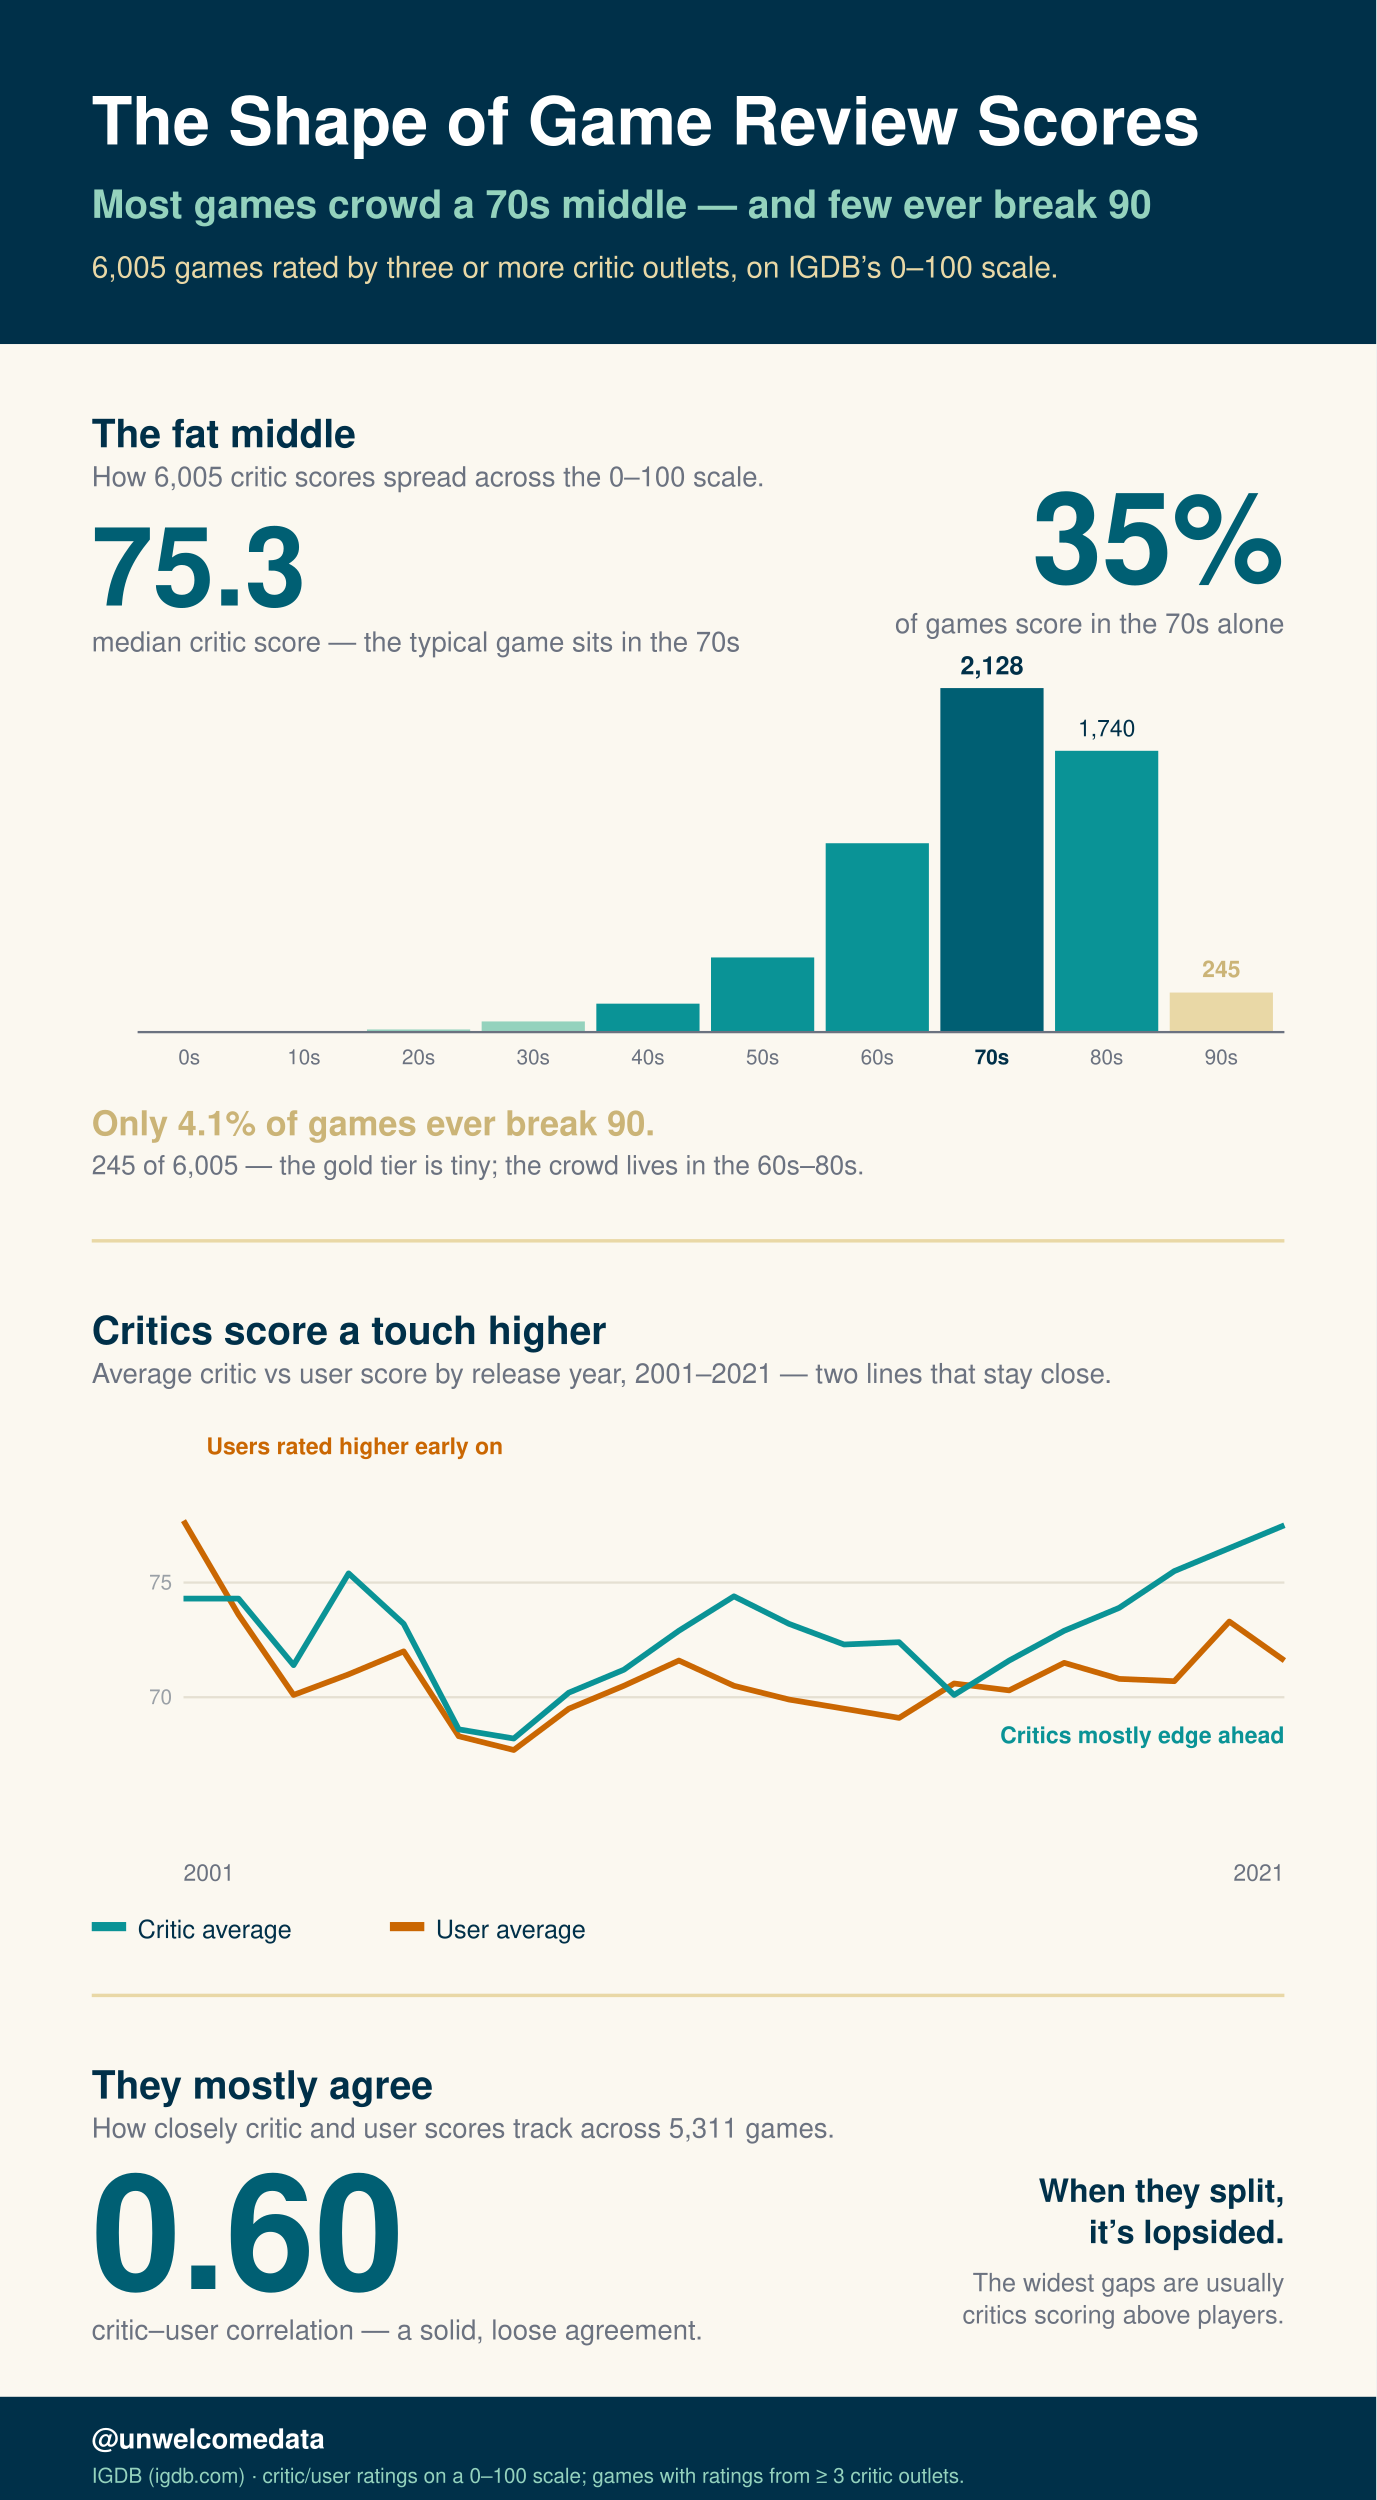
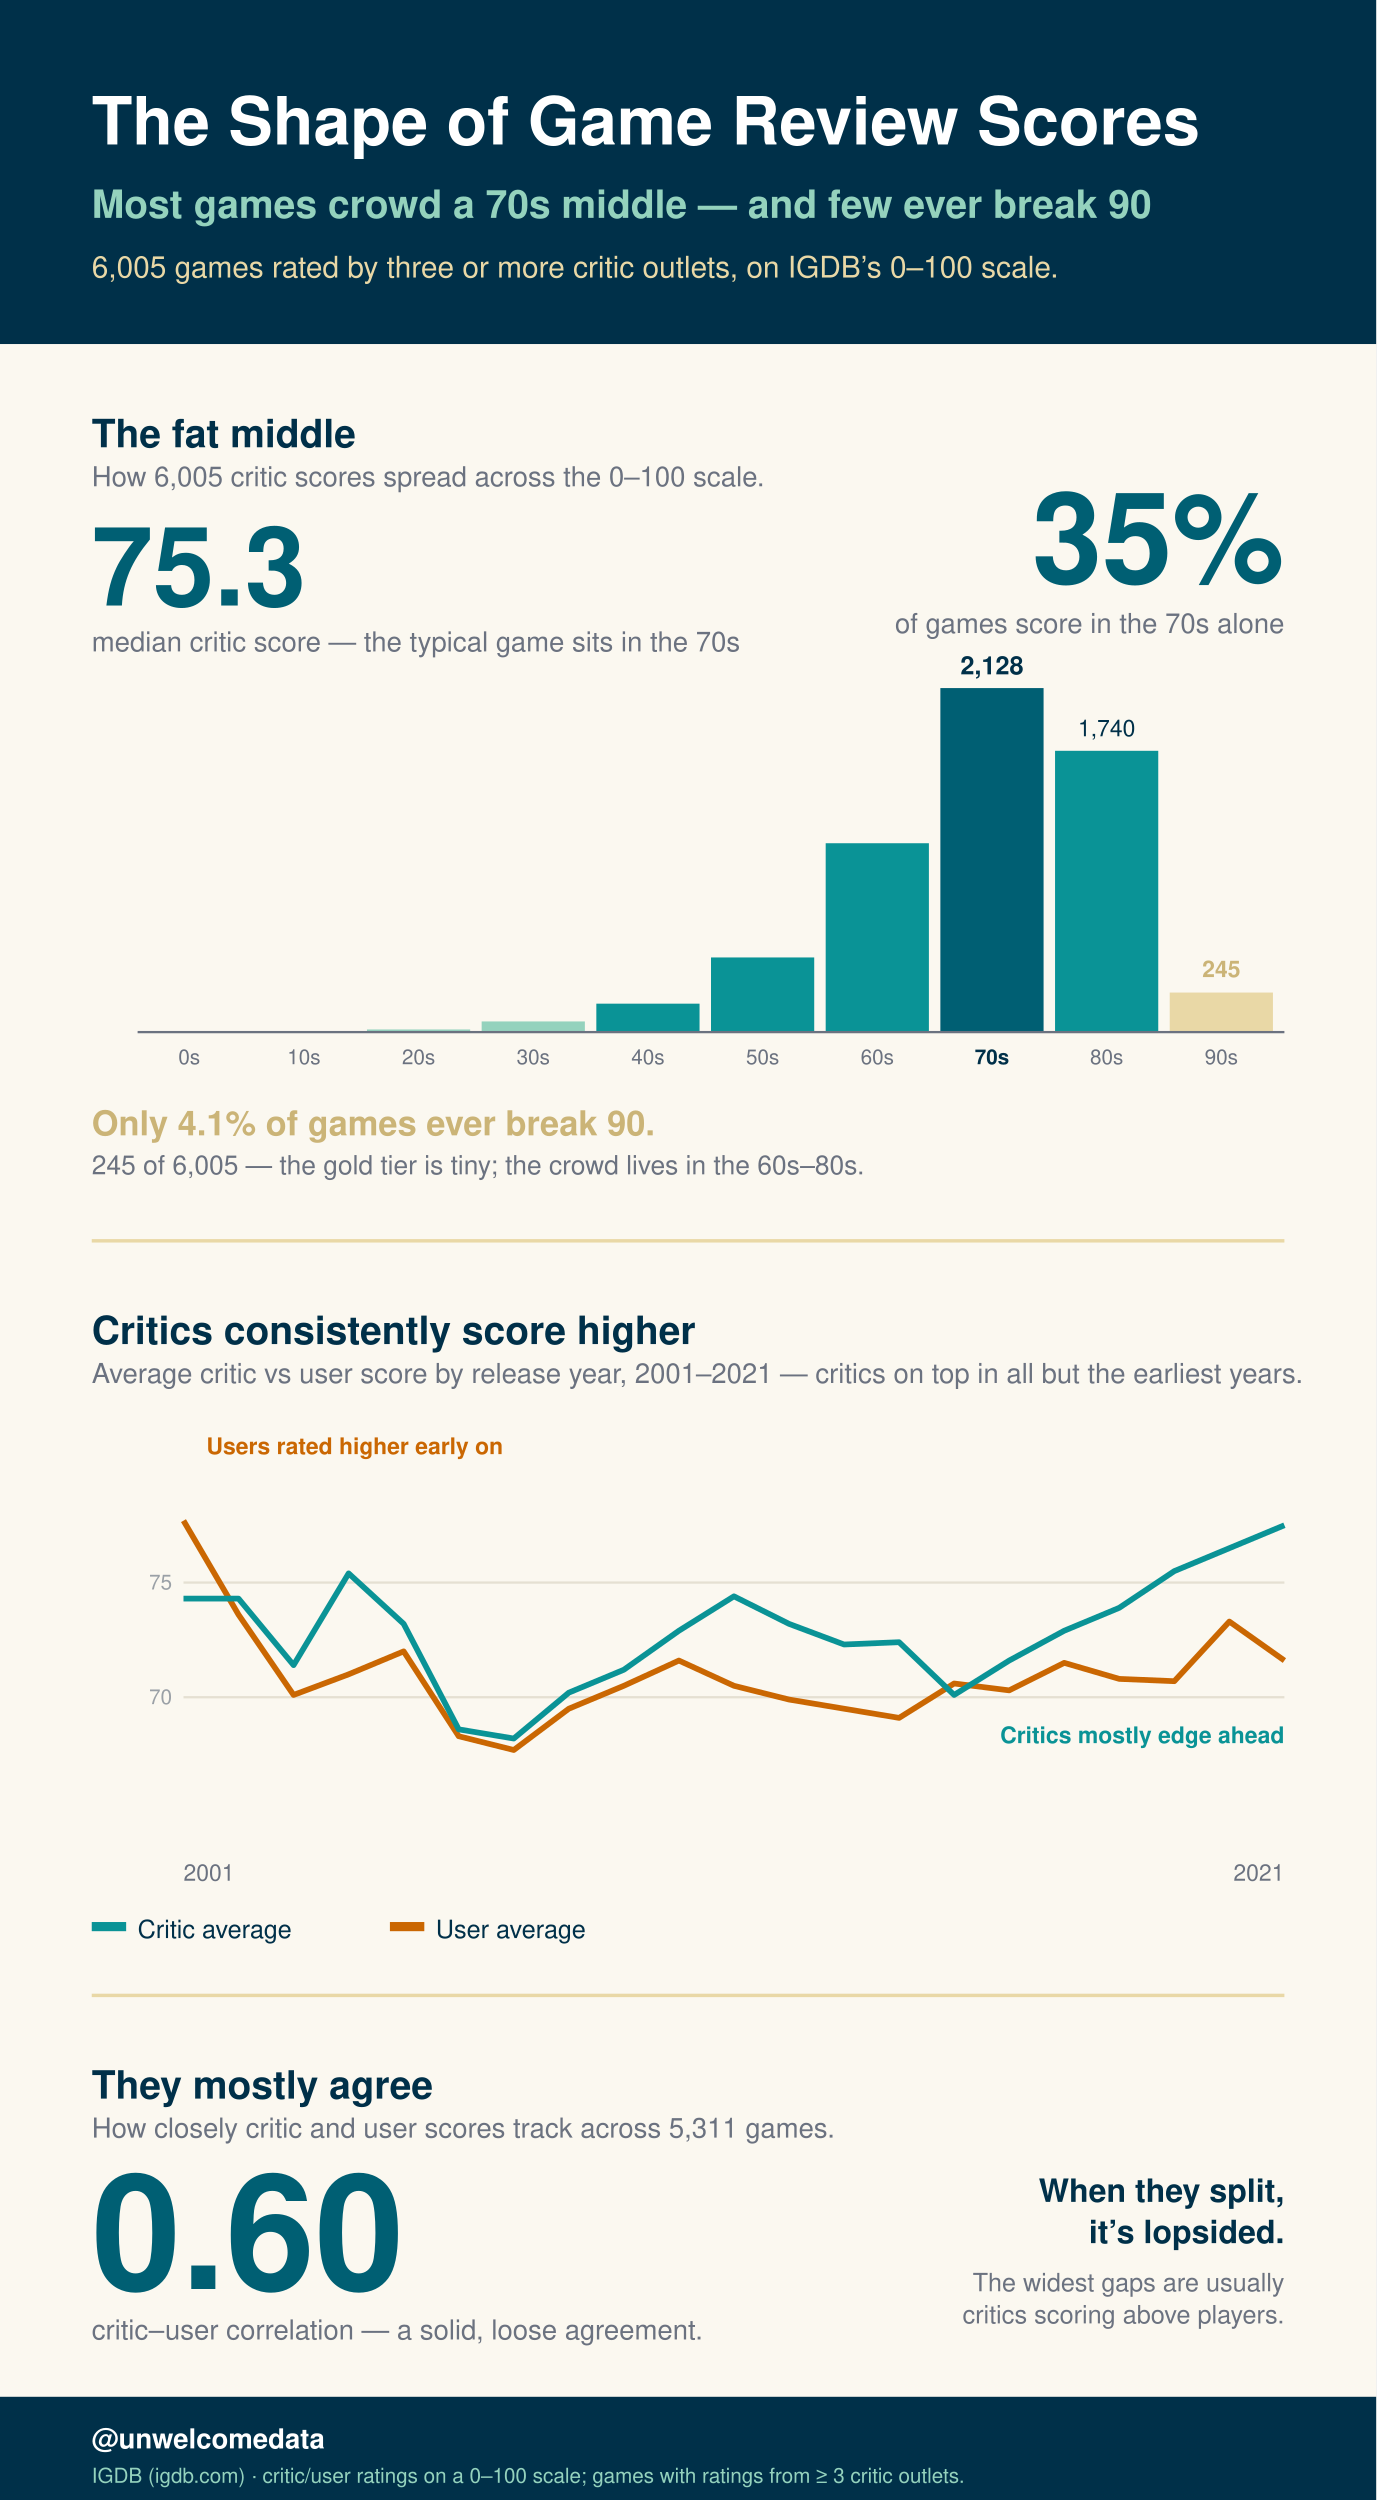
<svg xmlns="http://www.w3.org/2000/svg" width="1200" height="2180" viewBox="0 0 1200 2180" font-family="Helvetica, Arial, sans-serif">
  <rect width="1200" height="2180" fill="#FBF8F0" />
  <rect x="0" y="0" width="1200" height="300" fill="#003049" />
  <text x="80" y="126" fill="#FFFFFF" font-size="58" font-weight="bold">The Shape of Game Review Scores</text>
  <text x="80" y="190" fill="#94D2BD" font-size="34" font-weight="bold">Most games crowd a 70s middle — and few ever break 90</text>
  <text x="80" y="242" fill="#E9D8A6" font-size="26">6,005 games rated by three or more critic outlets, on IGDB’s 0–100 scale.</text>
  <text x="80" y="390" fill="#003049" font-size="34" font-weight="bold">The fat middle</text>
  <text x="80" y="424" fill="#6B7280" font-size="24">How 6,005 critic scores spread across the 0–100 scale.</text>
  <text x="80" y="528" fill="#005F73" font-size="96" font-weight="bold">75.3</text>
  <text x="80" y="568" fill="#6B7280" font-size="24">median critic score — the typical game sits in the 70s</text>
  <text x="1120" y="508" fill="#005F73" font-size="110" font-weight="bold" text-anchor="end">35%</text>
  <text x="1120" y="552" fill="#6B7280" font-size="24" text-anchor="end">of games score in the 70s alone</text>
  <rect x="120" y="899.9" width="90" height="0.1" fill="#94D2BD" />
  <rect x="220" y="899.7" width="90" height="0.3" fill="#94D2BD" />
  <rect x="320" y="897.7" width="90" height="2.3" fill="#94D2BD" />
  <rect x="420" y="890.7" width="90" height="9.3" fill="#94D2BD" />
  <rect x="520" y="875.2" width="90" height="24.8" fill="#0A9396" />
  <rect x="620" y="834.9" width="90" height="65.1" fill="#0A9396" />
  <rect x="720" y="735.3" width="90" height="164.7" fill="#0A9396" />
  <rect x="820" y="600.0" width="90" height="300.0" fill="#005F73" />
  <rect x="920" y="654.7" width="90" height="245.3" fill="#0A9396" />
  <rect x="1020" y="865.5" width="90" height="34.5" fill="#E9D8A6" />
  <line x1="120" y1="900" x2="1120" y2="900" stroke="#6B7280" stroke-width="2" />
  <text x="165" y="928" fill="#6B7280" font-size="18" text-anchor="middle">0s</text>
  <text x="265" y="928" fill="#6B7280" font-size="18" text-anchor="middle">10s</text>
  <text x="365" y="928" fill="#6B7280" font-size="18" text-anchor="middle">20s</text>
  <text x="465" y="928" fill="#6B7280" font-size="18" text-anchor="middle">30s</text>
  <text x="565" y="928" fill="#6B7280" font-size="18" text-anchor="middle">40s</text>
  <text x="665" y="928" fill="#6B7280" font-size="18" text-anchor="middle">50s</text>
  <text x="765" y="928" fill="#6B7280" font-size="18" text-anchor="middle">60s</text>
  <text x="865" y="928" fill="#003049" font-size="18" font-weight="bold" text-anchor="middle">70s</text>
  <text x="965" y="928" fill="#6B7280" font-size="18" text-anchor="middle">80s</text>
  <text x="1065" y="928" fill="#6B7280" font-size="18" text-anchor="middle">90s</text>
  <text x="865" y="588" fill="#003049" font-size="22" font-weight="bold" text-anchor="middle">2,128</text>
  <text x="965" y="642" fill="#003049" font-size="20" text-anchor="middle">1,740</text>
  <text x="1065" y="852" fill="#CBB477" font-size="20" font-weight="bold" text-anchor="middle">245</text>
  <text x="80" y="990" fill="#CBB477" font-size="30" font-weight="bold">Only 4.1% of games ever break 90.</text>
  <text x="80" y="1024" fill="#6B7280" font-size="23">245 of 6,005 — the gold tier is tiny; the crowd lives in the 60s–80s.</text>
  <line x1="80" y1="1082" x2="1120" y2="1082" stroke="#E9D8A6" stroke-width="3" />
-   <text x="80" y="1172" fill="#003049" font-size="34" font-weight="bold">Critics score a touch higher</text>
-   <text x="80" y="1206" fill="#6B7280" font-size="24">Average critic vs user score by release year, 2001–2021 — two lines that stay close.</text>
+   <text x="80" y="1172" fill="#003049" font-size="34" font-weight="bold">Critics consistently score higher</text>
+   <text x="80" y="1206" fill="#6B7280" font-size="24">Average critic vs user score by release year, 2001–2021 — critics on top in all but the earliest years.</text>
  <line x1="160" y1="1480" x2="1120" y2="1480" stroke="#E5E0D2" stroke-width="2" />
  <text x="150" y="1486" fill="#9AA0A6" font-size="18" text-anchor="end">70</text>
  <line x1="160" y1="1380" x2="1120" y2="1380" stroke="#E5E0D2" stroke-width="2" />
  <text x="150" y="1386" fill="#9AA0A6" font-size="18" text-anchor="end">75</text>
  <polyline fill="none" stroke="#CA6702" stroke-width="5" stroke-linejoin="round" points="160,1326 208,1408 256,1478 304,1460 352,1440 400,1514 448,1526 496,1490 544,1470 592,1448 640,1470 688,1482 736,1490 784,1498 832,1468 880,1474 928,1450 976,1464 1024,1466 1072,1414 1120,1448" />
  <polyline fill="none" stroke="#0A9396" stroke-width="5" stroke-linejoin="round" points="160,1394 208,1394 256,1452 304,1372 352,1416 400,1508 448,1516 496,1476 544,1456 592,1422 640,1392 688,1416 736,1434 784,1432 832,1478 880,1448 928,1422 976,1402 1024,1370 1072,1350 1120,1330" />
  <text x="180" y="1268" fill="#CA6702" font-size="20" font-weight="bold" text-anchor="start">Users rated higher early on</text>
  <text x="1120" y="1520" fill="#0A9396" font-size="20" font-weight="bold" text-anchor="end">Critics mostly edge ahead</text>
  <text x="160" y="1640" fill="#6B7280" font-size="20" text-anchor="start">2001</text>
  <text x="1120" y="1640" fill="#6B7280" font-size="20" text-anchor="end">2021</text>
  <rect x="80" y="1676" width="30" height="8" fill="#0A9396" />
  <text x="120" y="1690" fill="#003049" font-size="22">Critic average</text>
  <rect x="340" y="1676" width="30" height="8" fill="#CA6702" />
  <text x="380" y="1690" fill="#003049" font-size="22">User average</text>
  <line x1="80" y1="1740" x2="1120" y2="1740" stroke="#E9D8A6" stroke-width="3" />
  <text x="80" y="1830" fill="#003049" font-size="34" font-weight="bold">They mostly agree</text>
  <text x="80" y="1864" fill="#6B7280" font-size="24">How closely critic and user scores track across 5,311 games.</text>
  <text x="80" y="1996" fill="#005F73" font-size="140" font-weight="bold">0.60</text>
  <text x="80" y="2040" fill="#6B7280" font-size="24">critic–user correlation — a solid, loose agreement.</text>
  <text x="1120" y="1920" fill="#003049" font-size="28" font-weight="bold" text-anchor="end">When they split,</text>
  <text x="1120" y="1956" fill="#003049" font-size="28" font-weight="bold" text-anchor="end">it’s lopsided.</text>
  <text x="1120" y="1998" fill="#6B7280" font-size="22" text-anchor="end">The widest gaps are usually</text>
  <text x="1120" y="2026" fill="#6B7280" font-size="22" text-anchor="end">critics scoring above players.</text>
  <rect x="0" y="2090" width="1200" height="90" fill="#003049" />
  <text x="80" y="2135" fill="#FFFFFF" font-size="24" font-weight="bold">@unwelcomedata</text>
  <text x="80" y="2165" fill="#94D2BD" font-size="18">IGDB (igdb.com) · critic/user ratings on a 0–100 scale; games with ratings from ≥ 3 critic outlets.</text>
</svg>
